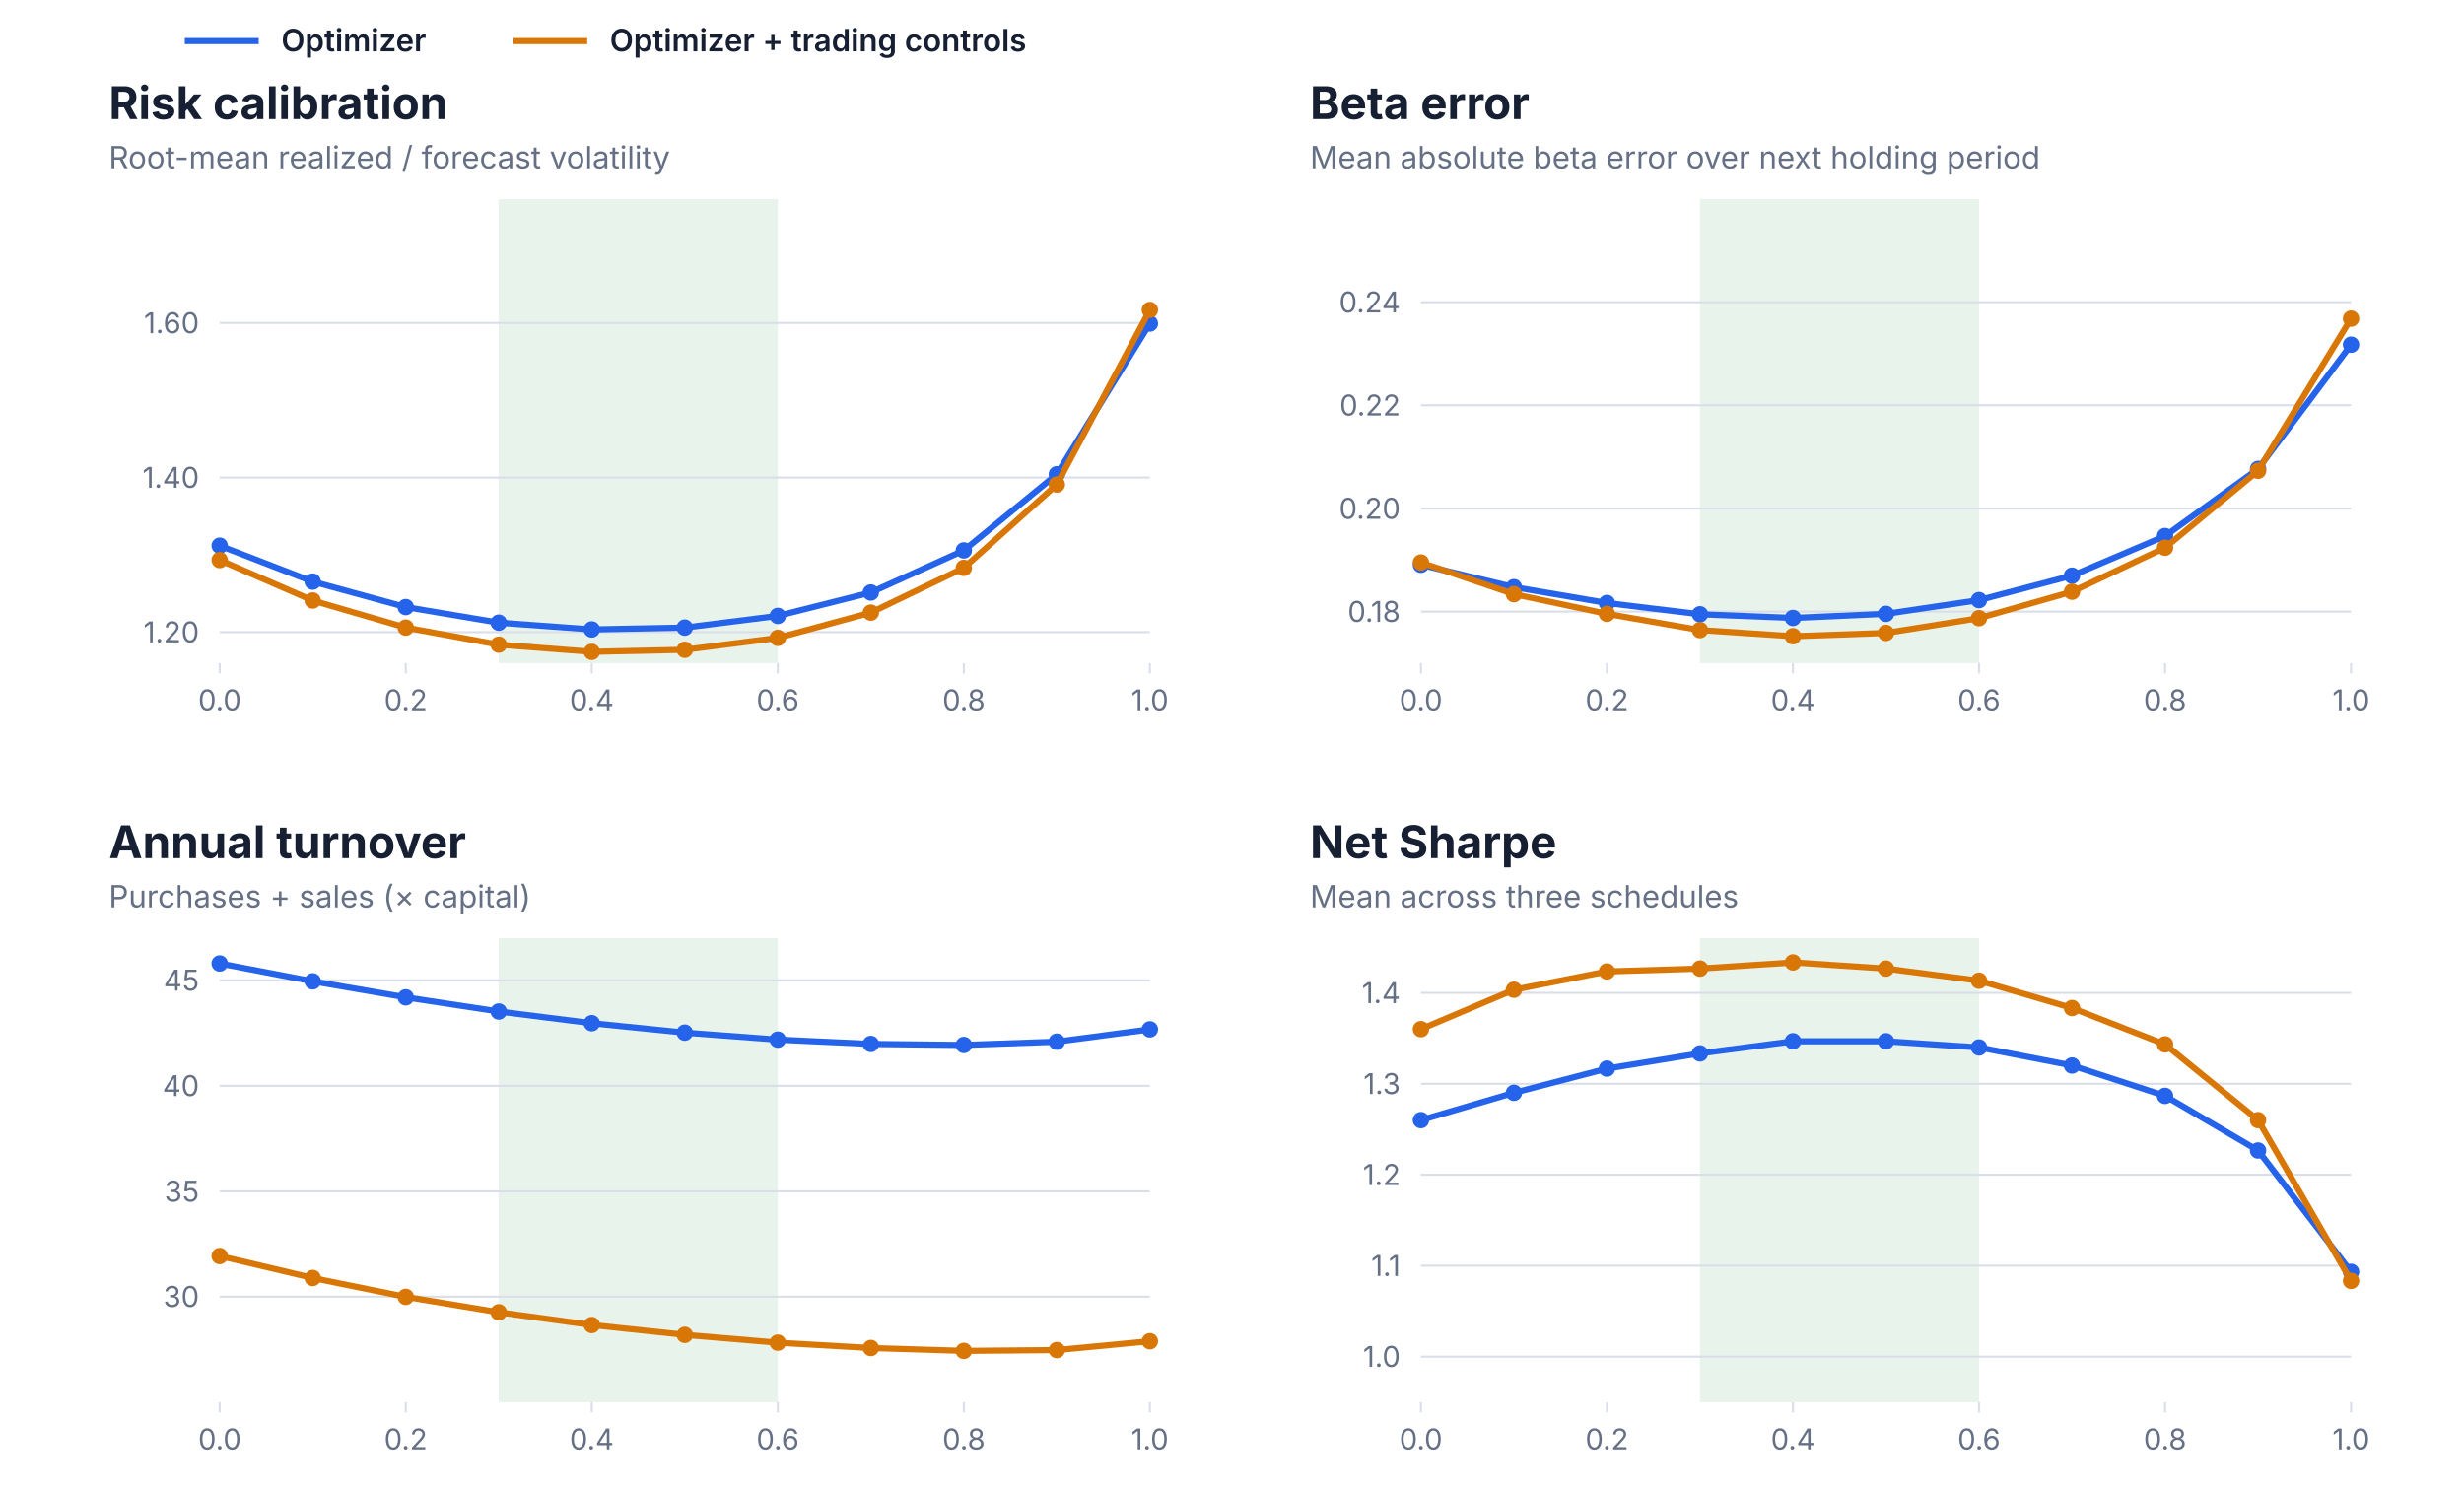
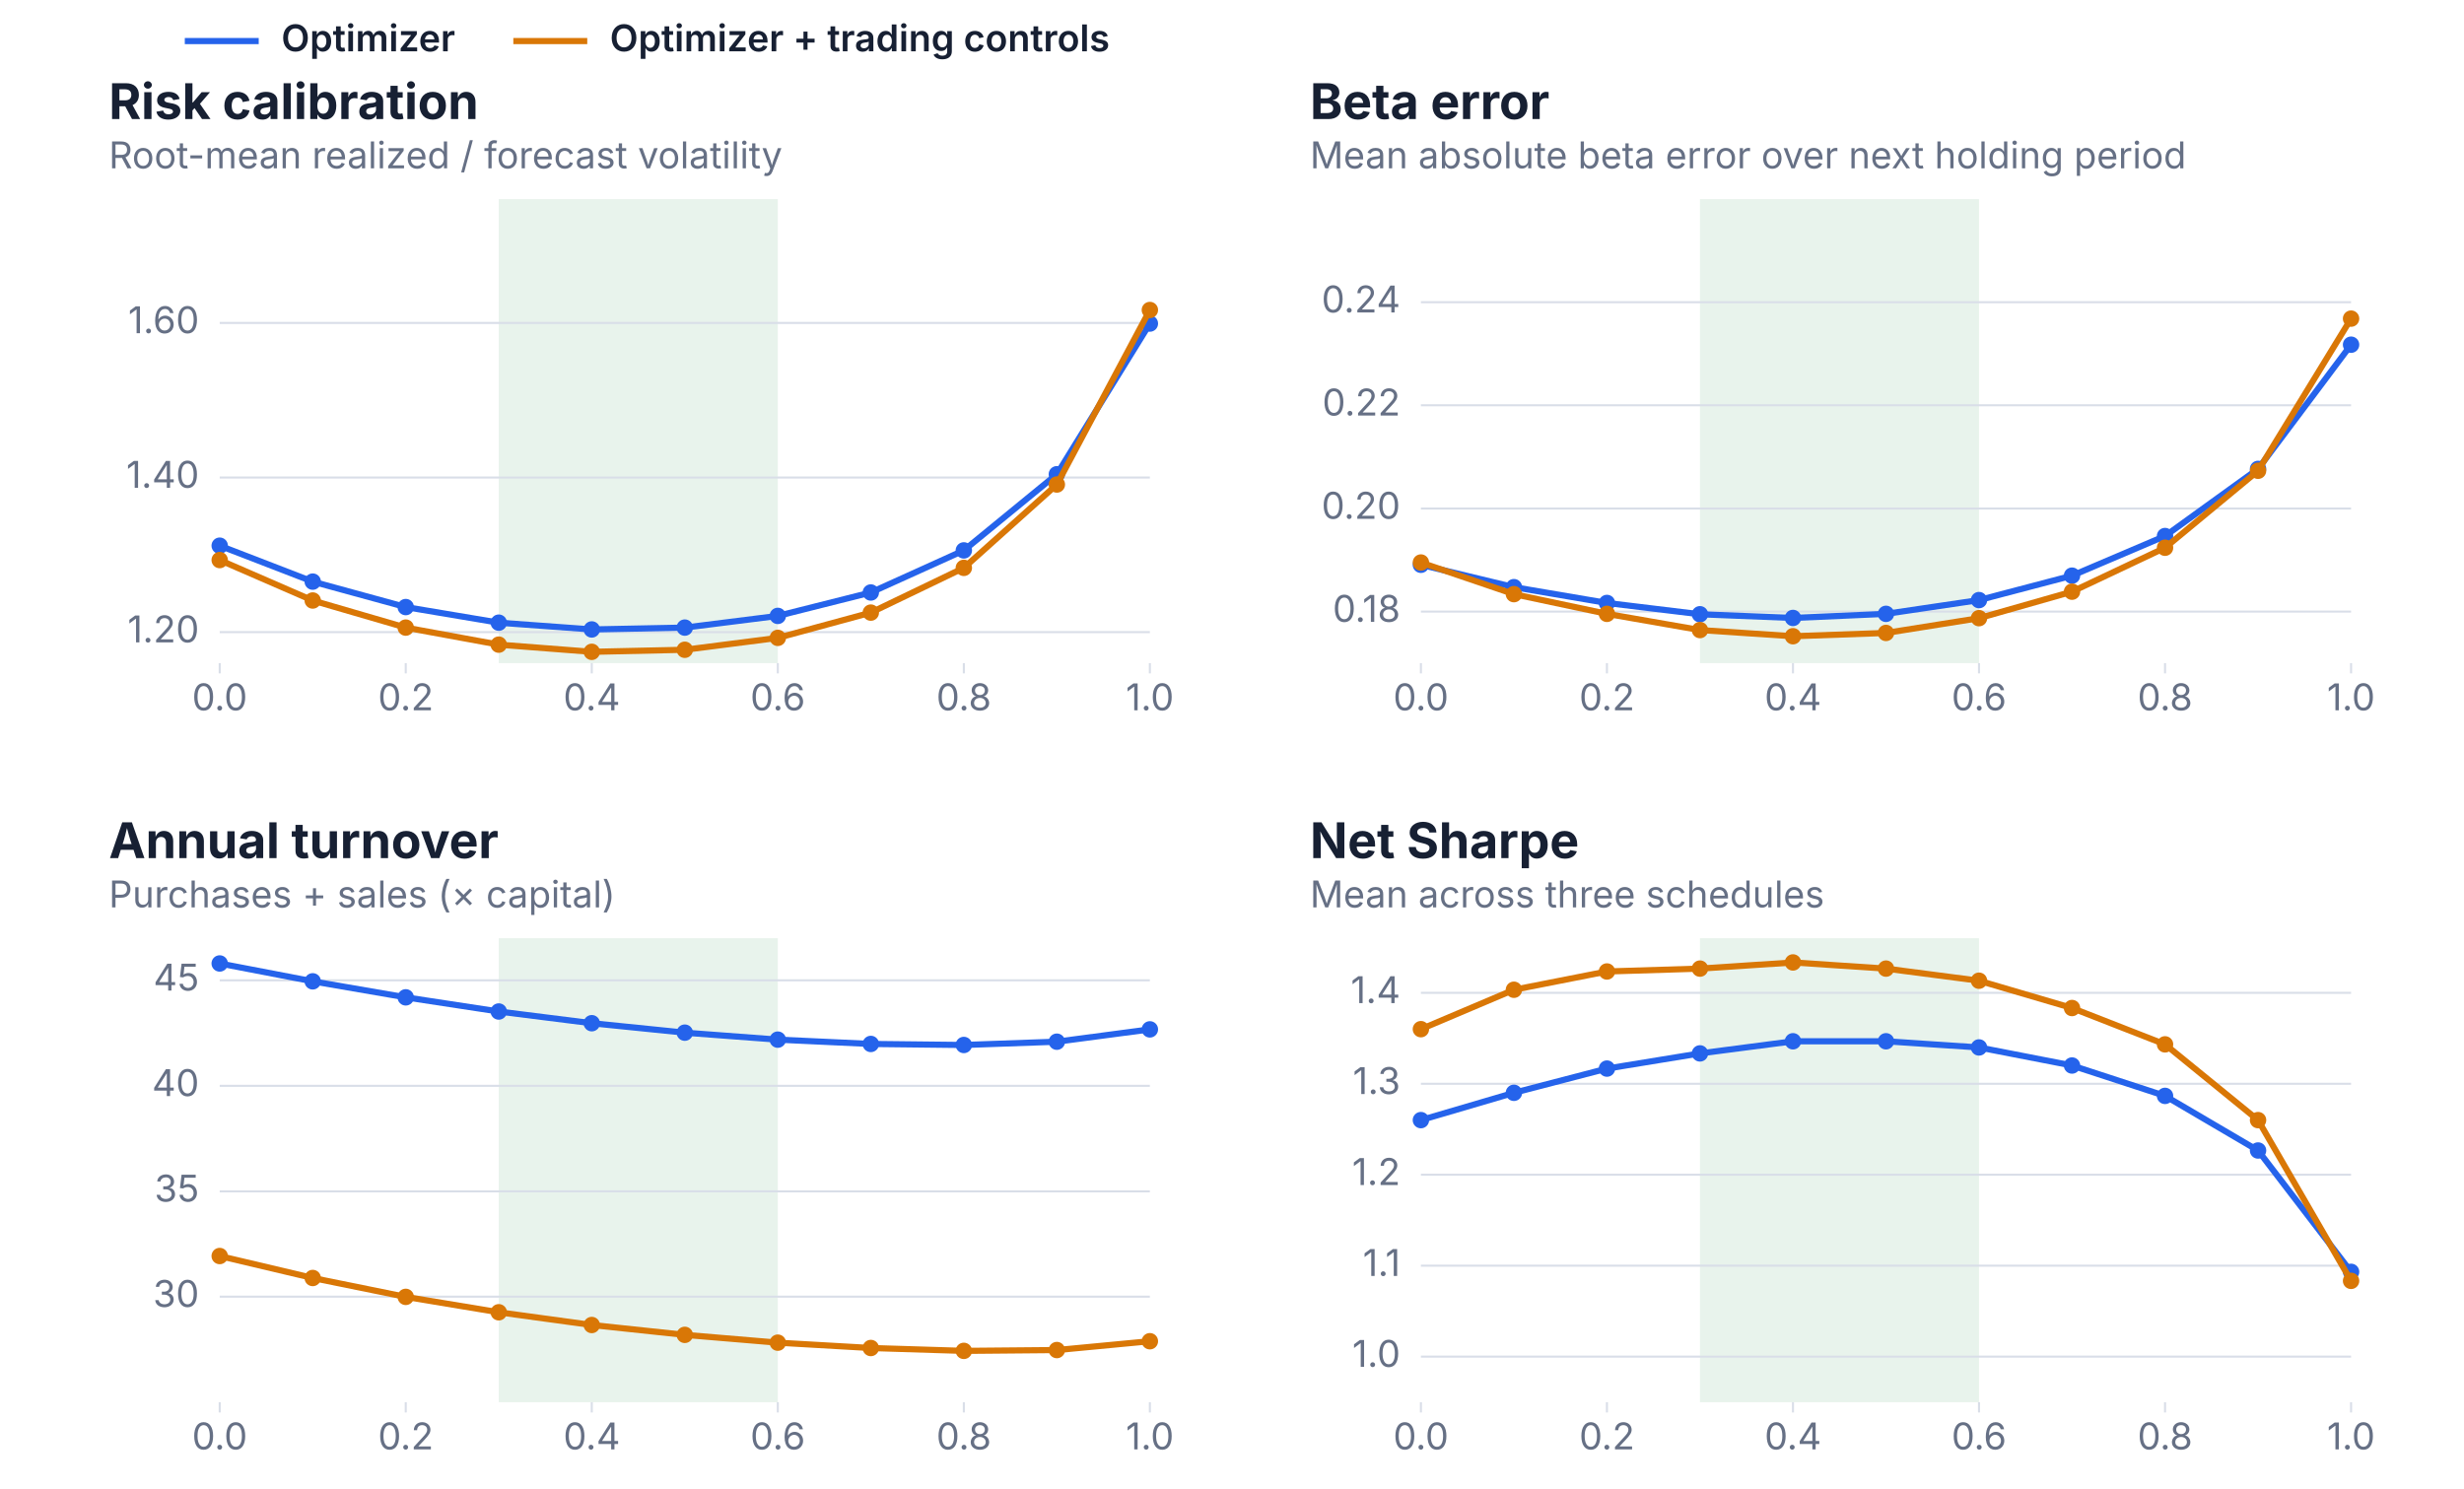
<svg xmlns="http://www.w3.org/2000/svg" width="1200" height="725" viewBox="0 0 1200 725" role="img" aria-labelledby="title desc">
  <g font-family="Inter, -apple-system, BlinkMacSystemFont, Segoe UI, sans-serif">
    <line x1="90.0" y1="20.0" x2="126.0" y2="20.0" stroke="#2563EB" stroke-width="3" />
-     <text x="137.0" y="25.0" fill="#172033" font-size="15" font-weight="600" text-anchor="start">Optimizer</text>
+     <text x="137.0" y="25.0" fill="#172033" font-size="18" font-weight="600" text-anchor="start">Optimizer</text>
    <line x1="250.0" y1="20.0" x2="286.0" y2="20.0" stroke="#D97706" stroke-width="3" />
-     <text x="297.0" y="25.0" fill="#172033" font-size="15" font-weight="600" text-anchor="start">Optimizer + trading controls</text>
-     <text x="53.0" y="58.0" fill="#172033" font-size="22" font-weight="650" text-anchor="start">Risk calibration</text>
-     <text x="53.0" y="82.0" fill="#667085" font-size="15" font-weight="400" text-anchor="start">Root-mean realized / forecast volatility</text>
+     <text x="297.0" y="25.0" fill="#172033" font-size="18" font-weight="600" text-anchor="start">Optimizer + trading controls</text>
+     <text x="53.0" y="58.0" fill="#172033" font-size="24" font-weight="650" text-anchor="start">Risk calibration</text>
+     <text x="53.0" y="82.0" fill="#667085" font-size="18" font-weight="400" text-anchor="start">Root-mean realized / forecast volatility</text>
    <rect x="242.9" y="97.0" width="135.9" height="226.0" fill="#E8F3EC" />
    <line x1="107.0" y1="307.9" x2="560.0" y2="307.9" stroke="#D9DEE8" stroke-width="1" />
-     <text x="97.0" y="312.9" fill="#667085" font-size="14" font-weight="400" text-anchor="end">1.20</text>
+     <text x="97.0" y="312.9" fill="#667085" font-size="18" font-weight="400" text-anchor="end">1.20</text>
    <line x1="107.0" y1="232.6" x2="560.0" y2="232.6" stroke="#D9DEE8" stroke-width="1" />
-     <text x="97.0" y="237.6" fill="#667085" font-size="14" font-weight="400" text-anchor="end">1.40</text>
+     <text x="97.0" y="237.6" fill="#667085" font-size="18" font-weight="400" text-anchor="end">1.40</text>
    <line x1="107.0" y1="157.3" x2="560.0" y2="157.3" stroke="#D9DEE8" stroke-width="1" />
-     <text x="97.0" y="162.3" fill="#667085" font-size="14" font-weight="400" text-anchor="end">1.60</text>
+     <text x="97.0" y="162.3" fill="#667085" font-size="18" font-weight="400" text-anchor="end">1.60</text>
    <line x1="107.0" y1="323.0" x2="107.0" y2="328.0" stroke="#D9DEE8" stroke-width="1" />
-     <text x="107.0" y="346.0" fill="#667085" font-size="14" font-weight="400" text-anchor="middle">0.0</text>
+     <text x="107.0" y="346.0" fill="#667085" font-size="18" font-weight="400" text-anchor="middle">0.0</text>
    <line x1="197.6" y1="323.0" x2="197.6" y2="328.0" stroke="#D9DEE8" stroke-width="1" />
-     <text x="197.6" y="346.0" fill="#667085" font-size="14" font-weight="400" text-anchor="middle">0.2</text>
+     <text x="197.6" y="346.0" fill="#667085" font-size="18" font-weight="400" text-anchor="middle">0.2</text>
    <line x1="288.2" y1="323.0" x2="288.2" y2="328.0" stroke="#D9DEE8" stroke-width="1" />
-     <text x="288.2" y="346.0" fill="#667085" font-size="14" font-weight="400" text-anchor="middle">0.4</text>
+     <text x="288.2" y="346.0" fill="#667085" font-size="18" font-weight="400" text-anchor="middle">0.4</text>
    <line x1="378.8" y1="323.0" x2="378.8" y2="328.0" stroke="#D9DEE8" stroke-width="1" />
-     <text x="378.8" y="346.0" fill="#667085" font-size="14" font-weight="400" text-anchor="middle">0.6</text>
+     <text x="378.8" y="346.0" fill="#667085" font-size="18" font-weight="400" text-anchor="middle">0.6</text>
    <line x1="469.4" y1="323.0" x2="469.4" y2="328.0" stroke="#D9DEE8" stroke-width="1" />
-     <text x="469.4" y="346.0" fill="#667085" font-size="14" font-weight="400" text-anchor="middle">0.8</text>
+     <text x="469.4" y="346.0" fill="#667085" font-size="18" font-weight="400" text-anchor="middle">0.8</text>
    <line x1="560.0" y1="323.0" x2="560.0" y2="328.0" stroke="#D9DEE8" stroke-width="1" />
-     <text x="560.0" y="346.0" fill="#667085" font-size="14" font-weight="400" text-anchor="middle">1.0</text>
+     <text x="560.0" y="346.0" fill="#667085" font-size="18" font-weight="400" text-anchor="middle">1.0</text>
    <path d="M107.0,265.8 L152.3,283.3 L197.6,295.7 L242.9,303.3 L288.2,306.6 L333.5,305.7 L378.8,300.0 L424.1,288.6 L469.4,268.1 L514.7,231.0 L560.0,157.6" fill="none" stroke="#2563EB" stroke-width="3" stroke-linecap="round" stroke-linejoin="round" />
    <circle cx="107.0" cy="265.8" r="4" fill="#2563EB" />
    <circle cx="152.3" cy="283.3" r="4" fill="#2563EB" />
    <circle cx="197.6" cy="295.7" r="4" fill="#2563EB" />
    <circle cx="242.9" cy="303.3" r="4" fill="#2563EB" />
    <circle cx="288.2" cy="306.6" r="4" fill="#2563EB" />
    <circle cx="333.5" cy="305.7" r="4" fill="#2563EB" />
    <circle cx="378.8" cy="300.0" r="4" fill="#2563EB" />
    <circle cx="424.1" cy="288.6" r="4" fill="#2563EB" />
    <circle cx="469.4" cy="268.1" r="4" fill="#2563EB" />
    <circle cx="514.7" cy="231.0" r="4" fill="#2563EB" />
    <circle cx="560.0" cy="157.6" r="4" fill="#2563EB" />
    <path d="M107.0,272.8 L152.3,292.5 L197.6,305.7 L242.9,314.0 L288.2,317.5 L333.5,316.5 L378.8,310.7 L424.1,298.4 L469.4,276.6 L514.7,236.0 L560.0,151.0" fill="none" stroke="#D97706" stroke-width="3" stroke-linecap="round" stroke-linejoin="round" />
    <circle cx="107.0" cy="272.8" r="4" fill="#D97706" />
    <circle cx="152.3" cy="292.5" r="4" fill="#D97706" />
    <circle cx="197.6" cy="305.7" r="4" fill="#D97706" />
    <circle cx="242.9" cy="314.0" r="4" fill="#D97706" />
    <circle cx="288.2" cy="317.5" r="4" fill="#D97706" />
    <circle cx="333.5" cy="316.5" r="4" fill="#D97706" />
    <circle cx="378.8" cy="310.7" r="4" fill="#D97706" />
    <circle cx="424.1" cy="298.4" r="4" fill="#D97706" />
    <circle cx="469.4" cy="276.6" r="4" fill="#D97706" />
    <circle cx="514.7" cy="236.0" r="4" fill="#D97706" />
    <circle cx="560.0" cy="151.0" r="4" fill="#D97706" />
-     <text x="638.0" y="58.0" fill="#172033" font-size="22" font-weight="650" text-anchor="start">Beta error</text>
-     <text x="638.0" y="82.0" fill="#667085" font-size="15" font-weight="400" text-anchor="start">Mean absolute beta error over next holding period</text>
+     <text x="638.0" y="58.0" fill="#172033" font-size="24" font-weight="650" text-anchor="start">Beta error</text>
+     <text x="638.0" y="82.0" fill="#667085" font-size="18" font-weight="400" text-anchor="start">Mean absolute beta error over next holding period</text>
    <rect x="827.9" y="97.0" width="135.9" height="226.0" fill="#E8F3EC" />
    <line x1="692.0" y1="297.9" x2="1145.0" y2="297.9" stroke="#D9DEE8" stroke-width="1" />
-     <text x="682.0" y="302.9" fill="#667085" font-size="14" font-weight="400" text-anchor="end">0.18</text>
+     <text x="682.0" y="302.9" fill="#667085" font-size="18" font-weight="400" text-anchor="end">0.18</text>
    <line x1="692.0" y1="247.7" x2="1145.0" y2="247.7" stroke="#D9DEE8" stroke-width="1" />
-     <text x="682.0" y="252.7" fill="#667085" font-size="14" font-weight="400" text-anchor="end">0.20</text>
+     <text x="682.0" y="252.7" fill="#667085" font-size="18" font-weight="400" text-anchor="end">0.20</text>
    <line x1="692.0" y1="197.4" x2="1145.0" y2="197.4" stroke="#D9DEE8" stroke-width="1" />
-     <text x="682.0" y="202.4" fill="#667085" font-size="14" font-weight="400" text-anchor="end">0.22</text>
+     <text x="682.0" y="202.4" fill="#667085" font-size="18" font-weight="400" text-anchor="end">0.22</text>
    <line x1="692.0" y1="147.2" x2="1145.0" y2="147.2" stroke="#D9DEE8" stroke-width="1" />
-     <text x="682.0" y="152.2" fill="#667085" font-size="14" font-weight="400" text-anchor="end">0.24</text>
+     <text x="682.0" y="152.2" fill="#667085" font-size="18" font-weight="400" text-anchor="end">0.24</text>
    <line x1="692.0" y1="323.0" x2="692.0" y2="328.0" stroke="#D9DEE8" stroke-width="1" />
-     <text x="692.0" y="346.0" fill="#667085" font-size="14" font-weight="400" text-anchor="middle">0.0</text>
+     <text x="692.0" y="346.0" fill="#667085" font-size="18" font-weight="400" text-anchor="middle">0.0</text>
    <line x1="782.6" y1="323.0" x2="782.6" y2="328.0" stroke="#D9DEE8" stroke-width="1" />
-     <text x="782.6" y="346.0" fill="#667085" font-size="14" font-weight="400" text-anchor="middle">0.2</text>
+     <text x="782.6" y="346.0" fill="#667085" font-size="18" font-weight="400" text-anchor="middle">0.2</text>
    <line x1="873.2" y1="323.0" x2="873.2" y2="328.0" stroke="#D9DEE8" stroke-width="1" />
-     <text x="873.2" y="346.0" fill="#667085" font-size="14" font-weight="400" text-anchor="middle">0.4</text>
+     <text x="873.2" y="346.0" fill="#667085" font-size="18" font-weight="400" text-anchor="middle">0.4</text>
    <line x1="963.8" y1="323.0" x2="963.8" y2="328.0" stroke="#D9DEE8" stroke-width="1" />
-     <text x="963.8" y="346.0" fill="#667085" font-size="14" font-weight="400" text-anchor="middle">0.6</text>
+     <text x="963.8" y="346.0" fill="#667085" font-size="18" font-weight="400" text-anchor="middle">0.6</text>
    <line x1="1054.4" y1="323.0" x2="1054.4" y2="328.0" stroke="#D9DEE8" stroke-width="1" />
-     <text x="1054.4" y="346.0" fill="#667085" font-size="14" font-weight="400" text-anchor="middle">0.8</text>
+     <text x="1054.4" y="346.0" fill="#667085" font-size="18" font-weight="400" text-anchor="middle">0.8</text>
    <line x1="1145.0" y1="323.0" x2="1145.0" y2="328.0" stroke="#D9DEE8" stroke-width="1" />
-     <text x="1145.0" y="346.0" fill="#667085" font-size="14" font-weight="400" text-anchor="middle">1.0</text>
+     <text x="1145.0" y="346.0" fill="#667085" font-size="18" font-weight="400" text-anchor="middle">1.0</text>
    <path d="M692.0,275.1 L737.3,286.0 L782.6,293.7 L827.9,299.2 L873.2,301.0 L918.5,299.0 L963.8,292.3 L1009.1,280.4 L1054.4,261.1 L1099.7,228.4 L1145.0,167.9" fill="none" stroke="#2563EB" stroke-width="3" stroke-linecap="round" stroke-linejoin="round" />
    <circle cx="692.0" cy="275.1" r="4" fill="#2563EB" />
    <circle cx="737.3" cy="286.0" r="4" fill="#2563EB" />
    <circle cx="782.6" cy="293.7" r="4" fill="#2563EB" />
    <circle cx="827.9" cy="299.2" r="4" fill="#2563EB" />
    <circle cx="873.2" cy="301.0" r="4" fill="#2563EB" />
    <circle cx="918.5" cy="299.0" r="4" fill="#2563EB" />
    <circle cx="963.8" cy="292.3" r="4" fill="#2563EB" />
    <circle cx="1009.1" cy="280.4" r="4" fill="#2563EB" />
    <circle cx="1054.4" cy="261.1" r="4" fill="#2563EB" />
    <circle cx="1099.7" cy="228.4" r="4" fill="#2563EB" />
    <circle cx="1145.0" cy="167.9" r="4" fill="#2563EB" />
    <path d="M692.0,274.0 L737.3,289.4 L782.6,299.0 L827.9,306.9 L873.2,309.9 L918.5,308.3 L963.8,301.1 L1009.1,288.2 L1054.4,266.8 L1099.7,229.3 L1145.0,155.2" fill="none" stroke="#D97706" stroke-width="3" stroke-linecap="round" stroke-linejoin="round" />
    <circle cx="692.0" cy="274.0" r="4" fill="#D97706" />
    <circle cx="737.3" cy="289.4" r="4" fill="#D97706" />
    <circle cx="782.6" cy="299.0" r="4" fill="#D97706" />
    <circle cx="827.9" cy="306.9" r="4" fill="#D97706" />
    <circle cx="873.2" cy="309.9" r="4" fill="#D97706" />
    <circle cx="918.5" cy="308.3" r="4" fill="#D97706" />
    <circle cx="963.8" cy="301.1" r="4" fill="#D97706" />
    <circle cx="1009.1" cy="288.2" r="4" fill="#D97706" />
    <circle cx="1054.4" cy="266.8" r="4" fill="#D97706" />
    <circle cx="1099.7" cy="229.3" r="4" fill="#D97706" />
    <circle cx="1145.0" cy="155.2" r="4" fill="#D97706" />
-     <text x="53.0" y="418.0" fill="#172033" font-size="22" font-weight="650" text-anchor="start">Annual turnover</text>
-     <text x="53.0" y="442.0" fill="#667085" font-size="15" font-weight="400" text-anchor="start">Purchases + sales (× capital)</text>
+     <text x="53.0" y="418.0" fill="#172033" font-size="24" font-weight="650" text-anchor="start">Annual turnover</text>
+     <text x="53.0" y="442.0" fill="#667085" font-size="18" font-weight="400" text-anchor="start">Purchases + sales (× capital)</text>
    <rect x="242.9" y="457.0" width="135.9" height="226.0" fill="#E8F3EC" />
    <line x1="107.0" y1="631.6" x2="560.0" y2="631.6" stroke="#D9DEE8" stroke-width="1" />
-     <text x="97.0" y="636.6" fill="#667085" font-size="14" font-weight="400" text-anchor="end">30</text>
+     <text x="97.0" y="636.6" fill="#667085" font-size="18" font-weight="400" text-anchor="end">30</text>
    <line x1="107.0" y1="580.3" x2="560.0" y2="580.3" stroke="#D9DEE8" stroke-width="1" />
-     <text x="97.0" y="585.3" fill="#667085" font-size="14" font-weight="400" text-anchor="end">35</text>
+     <text x="97.0" y="585.3" fill="#667085" font-size="18" font-weight="400" text-anchor="end">35</text>
    <line x1="107.0" y1="528.9" x2="560.0" y2="528.9" stroke="#D9DEE8" stroke-width="1" />
-     <text x="97.0" y="533.9" fill="#667085" font-size="14" font-weight="400" text-anchor="end">40</text>
+     <text x="97.0" y="533.9" fill="#667085" font-size="18" font-weight="400" text-anchor="end">40</text>
    <line x1="107.0" y1="477.5" x2="560.0" y2="477.5" stroke="#D9DEE8" stroke-width="1" />
-     <text x="97.0" y="482.5" fill="#667085" font-size="14" font-weight="400" text-anchor="end">45</text>
+     <text x="97.0" y="482.5" fill="#667085" font-size="18" font-weight="400" text-anchor="end">45</text>
    <line x1="107.0" y1="683.0" x2="107.0" y2="688.0" stroke="#D9DEE8" stroke-width="1" />
-     <text x="107.0" y="706.0" fill="#667085" font-size="14" font-weight="400" text-anchor="middle">0.0</text>
+     <text x="107.0" y="706.0" fill="#667085" font-size="18" font-weight="400" text-anchor="middle">0.0</text>
    <line x1="197.6" y1="683.0" x2="197.6" y2="688.0" stroke="#D9DEE8" stroke-width="1" />
-     <text x="197.6" y="706.0" fill="#667085" font-size="14" font-weight="400" text-anchor="middle">0.2</text>
+     <text x="197.6" y="706.0" fill="#667085" font-size="18" font-weight="400" text-anchor="middle">0.2</text>
    <line x1="288.2" y1="683.0" x2="288.2" y2="688.0" stroke="#D9DEE8" stroke-width="1" />
-     <text x="288.2" y="706.0" fill="#667085" font-size="14" font-weight="400" text-anchor="middle">0.4</text>
+     <text x="288.2" y="706.0" fill="#667085" font-size="18" font-weight="400" text-anchor="middle">0.4</text>
    <line x1="378.8" y1="683.0" x2="378.8" y2="688.0" stroke="#D9DEE8" stroke-width="1" />
-     <text x="378.8" y="706.0" fill="#667085" font-size="14" font-weight="400" text-anchor="middle">0.6</text>
+     <text x="378.8" y="706.0" fill="#667085" font-size="18" font-weight="400" text-anchor="middle">0.6</text>
    <line x1="469.4" y1="683.0" x2="469.4" y2="688.0" stroke="#D9DEE8" stroke-width="1" />
-     <text x="469.4" y="706.0" fill="#667085" font-size="14" font-weight="400" text-anchor="middle">0.8</text>
+     <text x="469.4" y="706.0" fill="#667085" font-size="18" font-weight="400" text-anchor="middle">0.8</text>
    <line x1="560.0" y1="683.0" x2="560.0" y2="688.0" stroke="#D9DEE8" stroke-width="1" />
-     <text x="560.0" y="706.0" fill="#667085" font-size="14" font-weight="400" text-anchor="middle">1.0</text>
+     <text x="560.0" y="706.0" fill="#667085" font-size="18" font-weight="400" text-anchor="middle">1.0</text>
    <path d="M107.0,469.3 L152.3,478.0 L197.6,485.8 L242.9,492.7 L288.2,498.4 L333.5,503.0 L378.8,506.4 L424.1,508.5 L469.4,509.0 L514.7,507.4 L560.0,501.4" fill="none" stroke="#2563EB" stroke-width="3" stroke-linecap="round" stroke-linejoin="round" />
    <circle cx="107.0" cy="469.3" r="4" fill="#2563EB" />
    <circle cx="152.3" cy="478.0" r="4" fill="#2563EB" />
    <circle cx="197.6" cy="485.8" r="4" fill="#2563EB" />
    <circle cx="242.9" cy="492.7" r="4" fill="#2563EB" />
    <circle cx="288.2" cy="498.4" r="4" fill="#2563EB" />
    <circle cx="333.5" cy="503.0" r="4" fill="#2563EB" />
    <circle cx="378.8" cy="506.4" r="4" fill="#2563EB" />
    <circle cx="424.1" cy="508.5" r="4" fill="#2563EB" />
    <circle cx="469.4" cy="509.0" r="4" fill="#2563EB" />
    <circle cx="514.7" cy="507.4" r="4" fill="#2563EB" />
    <circle cx="560.0" cy="501.4" r="4" fill="#2563EB" />
    <path d="M107.0,611.8 L152.3,622.5 L197.6,631.7 L242.9,639.2 L288.2,645.4 L333.5,650.2 L378.8,654.0 L424.1,656.6 L469.4,658.0 L514.7,657.6 L560.0,653.3" fill="none" stroke="#D97706" stroke-width="3" stroke-linecap="round" stroke-linejoin="round" />
    <circle cx="107.0" cy="611.8" r="4" fill="#D97706" />
    <circle cx="152.3" cy="622.5" r="4" fill="#D97706" />
    <circle cx="197.6" cy="631.7" r="4" fill="#D97706" />
    <circle cx="242.9" cy="639.2" r="4" fill="#D97706" />
    <circle cx="288.2" cy="645.4" r="4" fill="#D97706" />
    <circle cx="333.5" cy="650.2" r="4" fill="#D97706" />
    <circle cx="378.8" cy="654.0" r="4" fill="#D97706" />
    <circle cx="424.1" cy="656.6" r="4" fill="#D97706" />
    <circle cx="469.4" cy="658.0" r="4" fill="#D97706" />
    <circle cx="514.7" cy="657.6" r="4" fill="#D97706" />
    <circle cx="560.0" cy="653.3" r="4" fill="#D97706" />
-     <text x="638.0" y="418.0" fill="#172033" font-size="22" font-weight="650" text-anchor="start">Net Sharpe</text>
-     <text x="638.0" y="442.0" fill="#667085" font-size="15" font-weight="400" text-anchor="start">Mean across three schedules</text>
+     <text x="638.0" y="418.0" fill="#172033" font-size="24" font-weight="650" text-anchor="start">Net Sharpe</text>
+     <text x="638.0" y="442.0" fill="#667085" font-size="18" font-weight="400" text-anchor="start">Mean across three schedules</text>
    <rect x="827.9" y="457.0" width="135.9" height="226.0" fill="#E8F3EC" />
    <line x1="692.0" y1="660.8" x2="1145.0" y2="660.8" stroke="#D9DEE8" stroke-width="1" />
-     <text x="682.0" y="665.8" fill="#667085" font-size="14" font-weight="400" text-anchor="end">1.0</text>
+     <text x="682.0" y="665.8" fill="#667085" font-size="18" font-weight="400" text-anchor="end">1.0</text>
    <line x1="692.0" y1="616.5" x2="1145.0" y2="616.5" stroke="#D9DEE8" stroke-width="1" />
-     <text x="682.0" y="621.5" fill="#667085" font-size="14" font-weight="400" text-anchor="end">1.1</text>
+     <text x="682.0" y="621.5" fill="#667085" font-size="18" font-weight="400" text-anchor="end">1.1</text>
    <line x1="692.0" y1="572.2" x2="1145.0" y2="572.2" stroke="#D9DEE8" stroke-width="1" />
-     <text x="682.0" y="577.2" fill="#667085" font-size="14" font-weight="400" text-anchor="end">1.2</text>
+     <text x="682.0" y="577.2" fill="#667085" font-size="18" font-weight="400" text-anchor="end">1.2</text>
    <line x1="692.0" y1="527.9" x2="1145.0" y2="527.9" stroke="#D9DEE8" stroke-width="1" />
-     <text x="682.0" y="532.9" fill="#667085" font-size="14" font-weight="400" text-anchor="end">1.3</text>
+     <text x="682.0" y="532.9" fill="#667085" font-size="18" font-weight="400" text-anchor="end">1.3</text>
    <line x1="692.0" y1="483.6" x2="1145.0" y2="483.6" stroke="#D9DEE8" stroke-width="1" />
-     <text x="682.0" y="488.6" fill="#667085" font-size="14" font-weight="400" text-anchor="end">1.4</text>
+     <text x="682.0" y="488.6" fill="#667085" font-size="18" font-weight="400" text-anchor="end">1.4</text>
    <line x1="692.0" y1="683.0" x2="692.0" y2="688.0" stroke="#D9DEE8" stroke-width="1" />
-     <text x="692.0" y="706.0" fill="#667085" font-size="14" font-weight="400" text-anchor="middle">0.0</text>
+     <text x="692.0" y="706.0" fill="#667085" font-size="18" font-weight="400" text-anchor="middle">0.0</text>
    <line x1="782.6" y1="683.0" x2="782.6" y2="688.0" stroke="#D9DEE8" stroke-width="1" />
-     <text x="782.6" y="706.0" fill="#667085" font-size="14" font-weight="400" text-anchor="middle">0.2</text>
+     <text x="782.6" y="706.0" fill="#667085" font-size="18" font-weight="400" text-anchor="middle">0.2</text>
    <line x1="873.2" y1="683.0" x2="873.2" y2="688.0" stroke="#D9DEE8" stroke-width="1" />
-     <text x="873.2" y="706.0" fill="#667085" font-size="14" font-weight="400" text-anchor="middle">0.4</text>
+     <text x="873.2" y="706.0" fill="#667085" font-size="18" font-weight="400" text-anchor="middle">0.4</text>
    <line x1="963.8" y1="683.0" x2="963.8" y2="688.0" stroke="#D9DEE8" stroke-width="1" />
-     <text x="963.8" y="706.0" fill="#667085" font-size="14" font-weight="400" text-anchor="middle">0.6</text>
+     <text x="963.8" y="706.0" fill="#667085" font-size="18" font-weight="400" text-anchor="middle">0.6</text>
    <line x1="1054.4" y1="683.0" x2="1054.4" y2="688.0" stroke="#D9DEE8" stroke-width="1" />
-     <text x="1054.4" y="706.0" fill="#667085" font-size="14" font-weight="400" text-anchor="middle">0.8</text>
+     <text x="1054.4" y="706.0" fill="#667085" font-size="18" font-weight="400" text-anchor="middle">0.8</text>
    <line x1="1145.0" y1="683.0" x2="1145.0" y2="688.0" stroke="#D9DEE8" stroke-width="1" />
-     <text x="1145.0" y="706.0" fill="#667085" font-size="14" font-weight="400" text-anchor="middle">1.0</text>
+     <text x="1145.0" y="706.0" fill="#667085" font-size="18" font-weight="400" text-anchor="middle">1.0</text>
    <path d="M692.0,545.6 L737.3,532.3 L782.6,520.5 L827.9,513.1 L873.2,507.2 L918.5,507.2 L963.8,510.2 L1009.1,519.0 L1054.4,533.8 L1099.7,560.4 L1145.0,619.5" fill="none" stroke="#2563EB" stroke-width="3" stroke-linecap="round" stroke-linejoin="round" />
    <circle cx="692.0" cy="545.6" r="4" fill="#2563EB" />
    <circle cx="737.3" cy="532.3" r="4" fill="#2563EB" />
    <circle cx="782.6" cy="520.5" r="4" fill="#2563EB" />
    <circle cx="827.9" cy="513.1" r="4" fill="#2563EB" />
    <circle cx="873.2" cy="507.2" r="4" fill="#2563EB" />
    <circle cx="918.5" cy="507.2" r="4" fill="#2563EB" />
    <circle cx="963.8" cy="510.2" r="4" fill="#2563EB" />
    <circle cx="1009.1" cy="519.0" r="4" fill="#2563EB" />
    <circle cx="1054.4" cy="533.8" r="4" fill="#2563EB" />
    <circle cx="1099.7" cy="560.4" r="4" fill="#2563EB" />
    <circle cx="1145.0" cy="619.5" r="4" fill="#2563EB" />
    <path d="M692.0,501.3 L737.3,482.1 L782.6,473.2 L827.9,471.8 L873.2,468.8 L918.5,471.8 L963.8,477.7 L1009.1,491.0 L1054.4,508.7 L1099.7,545.6 L1145.0,623.9" fill="none" stroke="#D97706" stroke-width="3" stroke-linecap="round" stroke-linejoin="round" />
    <circle cx="692.0" cy="501.3" r="4" fill="#D97706" />
    <circle cx="737.3" cy="482.1" r="4" fill="#D97706" />
    <circle cx="782.6" cy="473.2" r="4" fill="#D97706" />
    <circle cx="827.9" cy="471.8" r="4" fill="#D97706" />
    <circle cx="873.2" cy="468.8" r="4" fill="#D97706" />
    <circle cx="918.5" cy="471.8" r="4" fill="#D97706" />
    <circle cx="963.8" cy="477.7" r="4" fill="#D97706" />
    <circle cx="1009.1" cy="491.0" r="4" fill="#D97706" />
    <circle cx="1054.4" cy="508.7" r="4" fill="#D97706" />
    <circle cx="1099.7" cy="545.6" r="4" fill="#D97706" />
    <circle cx="1145.0" cy="623.9" r="4" fill="#D97706" />
  </g>
</svg>
